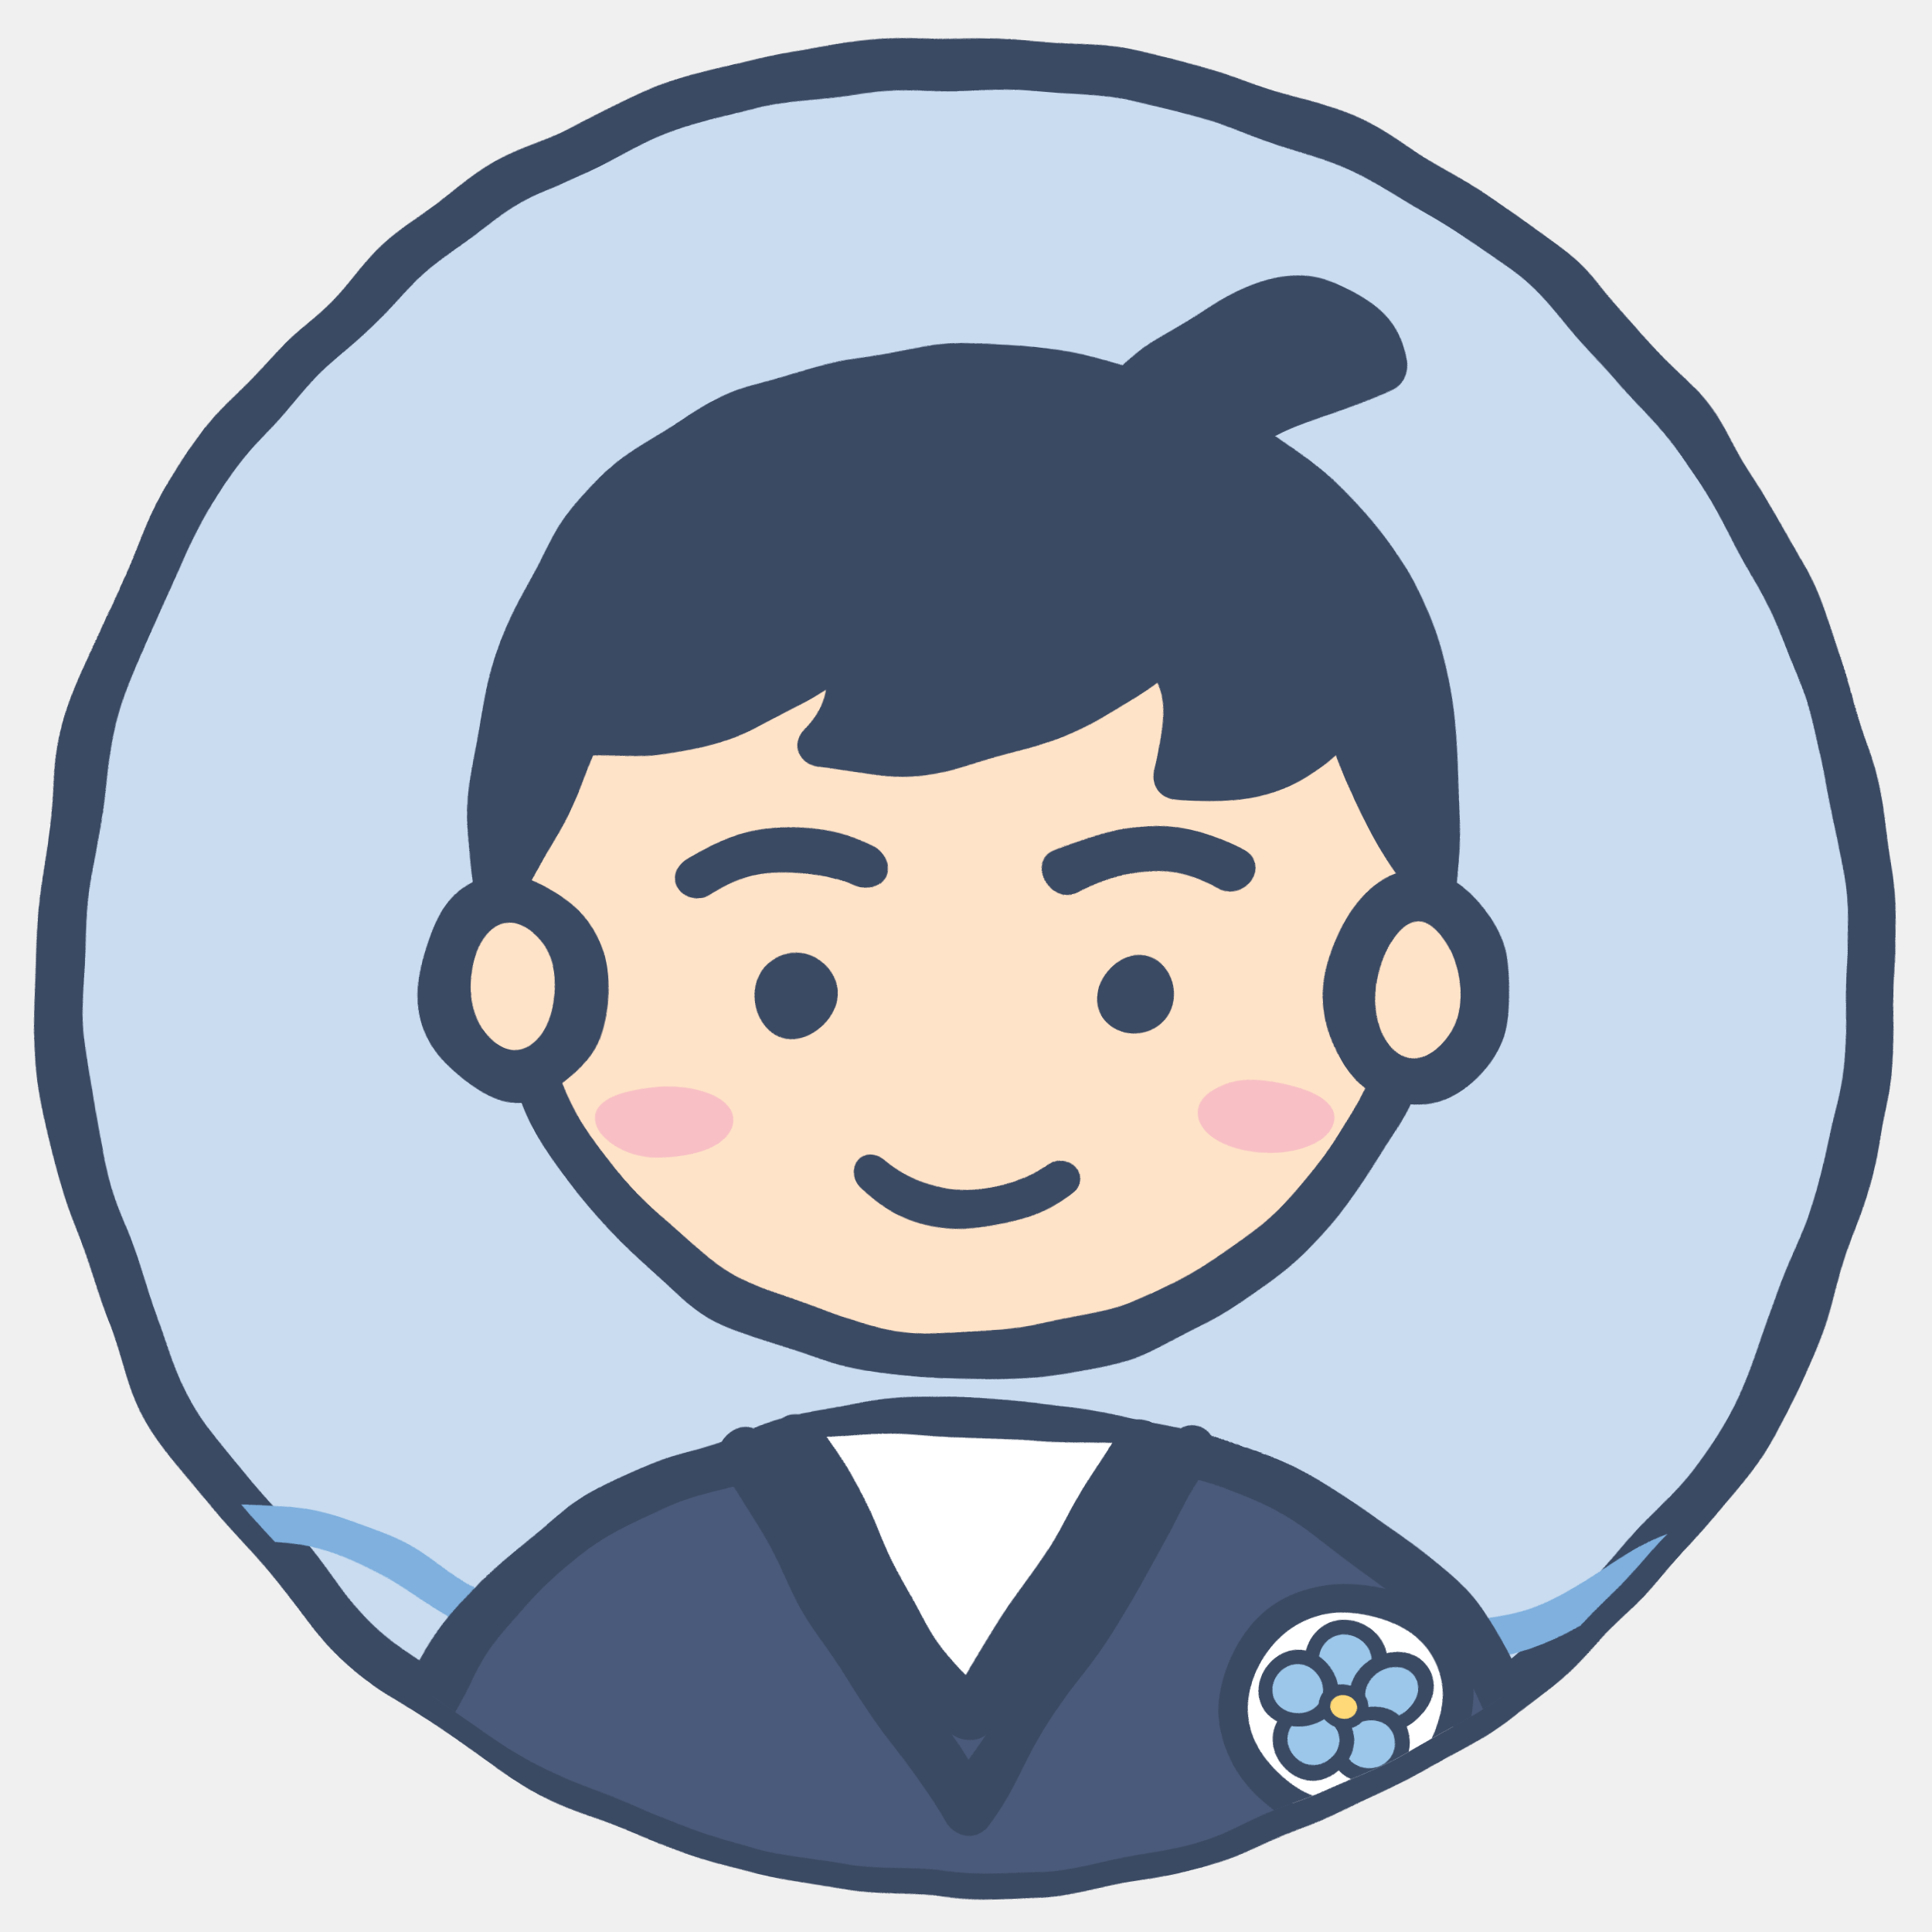
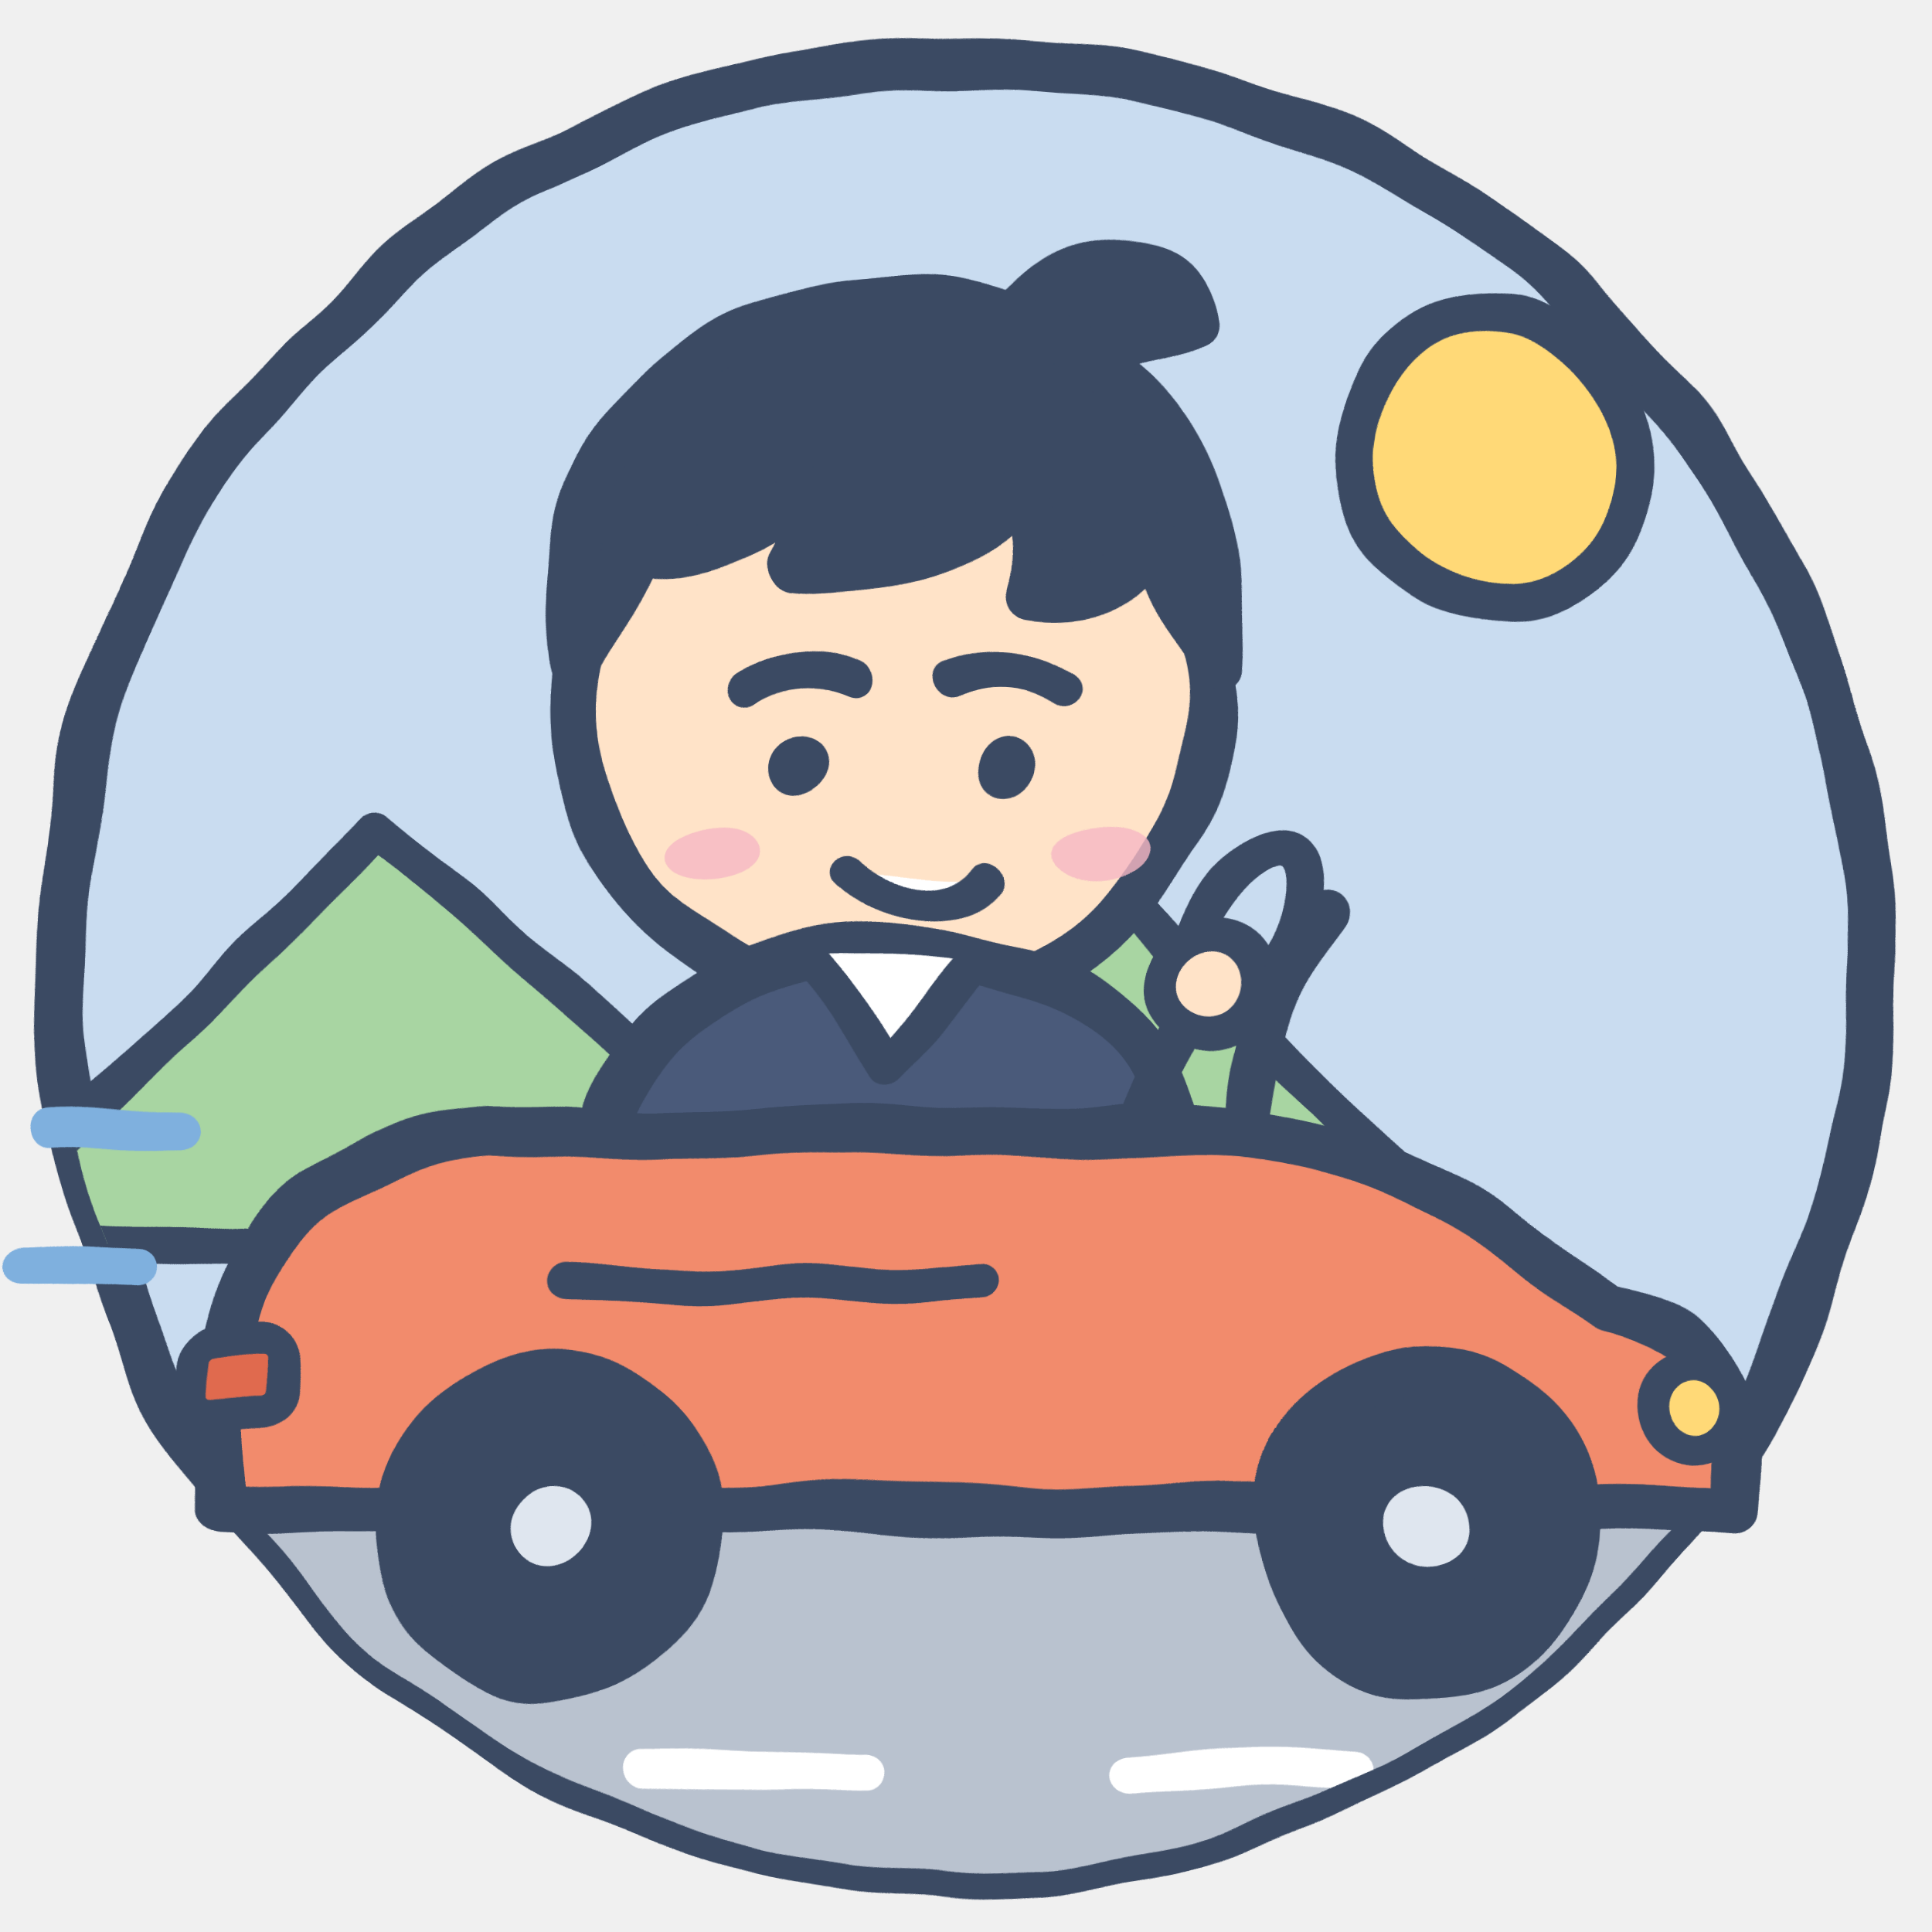
<svg xmlns="http://www.w3.org/2000/svg" viewBox="0 0 512 512" width="512" height="512">
  <defs>
    <filter id="cr" x="-10%" y="-10%" width="120%" height="120%">
      <feTurbulence type="fractalNoise" baseFrequency="0.02" numOctaves="2" seed="5" result="n" />
      <feDisplacementMap in="SourceGraphic" in2="n" scale="7" xChannelSelector="R" yChannelSelector="G" />
    </filter>
    <clipPath id="bg">
      <circle cx="256" cy="256" r="240" />
    </clipPath>
  </defs>
  <g filter="url(#cr)" stroke="#3b4a63" stroke-width="13" stroke-linecap="round" stroke-linejoin="round">
    <circle cx="256" cy="256" r="240" fill="#c9dcf0" />
    <g clip-path="url(#bg)">
-       <path d="M10 420c40-22 70-22 105 0s70 22 105 0 70-22 105 0 70 22 105 0 60-20 90 0" fill="none" stroke="#7fb0de" stroke-width="10" />
-       <path d="M96 520c4-92 64-142 160-142s156 50 160 142z" fill="#4a5a7a" />
-       <path d="M210 382l46 74 46-74" fill="#fff" />
-       <path d="M196 384l60 96 60-96" fill="none" />
-       <circle cx="356" cy="452" r="30" fill="#fff" stroke-width="8" />
-       <g fill="#9cc7ea" stroke-width="4">
-         <circle cx="356.0" cy="439.0" r="9" />
-         <circle cx="368.4" cy="448.0" r="9" />
-         <circle cx="363.6" cy="462.5" r="9" />
-         <circle cx="348.4" cy="462.5" r="9" />
-         <circle cx="343.6" cy="448.0" r="9" />
-       </g>
-       <circle cx="356" cy="452" r="5" fill="#ffd977" stroke-width="3" />
+       <circle cx="396" cy="122" r="38" fill="#ffd977" stroke-width="10" />
+       <path d="M-10 330l110-110 70 60 80-90 140 140z" fill="#a8d5a2" stroke-width="10" />
+       <rect x="-10" y="400" width="532" height="140" fill="#b9c2cf" stroke-width="10" />
+       <path d="M40 470h60M170 470h60M300 470h60M430 470h60" stroke="#fff" stroke-width="10" />
    </g>
-     <ellipse cx="256" cy="246" rx="122" ry="114" fill="#ffe3c8" />
-     <ellipse cx="136" cy="262" rx="18" ry="24" fill="#ffe3c8" />
-     <ellipse cx="376" cy="262" rx="18" ry="24" fill="#ffe3c8" />
-     <path d="M300 104c30-34 62-30 66-6-10 4-24 6-36 14" fill="#3b4a63" />
-     <path d="M132 236c-10-80 44-138 124-138s136 56 124 138c-10-14-18-30-22-48-12 14-30 20-46 18 4-14 2-26-6-36-18 22-52 32-88 28 6-8 8-18 6-28-22 18-46 26-70 24-8 14-14 28-22 42z" fill="#3b4a63" />
-     <path d="M186 232c14-8 30-8 44-2M282 230c14-6 30-6 44 2" stroke-width="12" />
-     <circle cx="210" cy="264" r="11" fill="#3b4a63" stroke="none" />
-     <circle cx="302" cy="264" r="11" fill="#3b4a63" stroke="none" />
-     <path d="M232 312c14 12 34 12 48 0" fill="none" stroke-width="10" />
-     <ellipse cx="176" cy="296" rx="18" ry="10" fill="#f6b8c4" stroke="none" opacity=".8" />
-     <ellipse cx="336" cy="296" rx="18" ry="10" fill="#f6b8c4" stroke="none" opacity=".8" />
+     <ellipse cx="236" cy="188" rx="84" ry="78" fill="#ffe3c8" />
+     <path d="M268 86c22-24 46-20 48-2-8 4-18 6-26 10" fill="#3b4a63" />
+     <path d="M152 176c-8-56 32-96 86-96s92 40 84 96c-8-10-12-20-16-32-8 10-20 14-32 12 2-10 2-18-4-26-12 16-36 22-60 20 4-6 6-12 4-20-14 12-30 18-46 16-6 10-10 20-16 30z" fill="#3b4a63" />
+     <path d="M196 182c10-6 20-6 30-2M252 180c10-4 20-4 30 2" stroke-width="10" />
+     <circle cx="212" cy="204" r="8" fill="#3b4a63" stroke="none" />
+     <circle cx="268" cy="204" r="8" fill="#3b4a63" stroke="none" />
+     <path d="M226 232c10 10 26 10 36 0" fill="#fff" stroke-width="9" />
+     <ellipse cx="190" cy="226" rx="13" ry="7" fill="#f6b8c4" stroke="none" opacity=".8" />
+     <ellipse cx="292" cy="226" rx="13" ry="7" fill="#f6b8c4" stroke="none" opacity=".8" />
+     <path d="M160 300c6-34 36-48 76-48s70 14 76 48z" fill="#4a5a7a" />
+     <path d="M214 254l22 30 22-30" fill="#fff" stroke-width="9" />
+     <path d="M300 300l26-46" stroke-width="11" />
+     <ellipse cx="330" cy="250" rx="12" ry="26" transform="rotate(25 330 250)" fill="none" stroke-width="10" />
+     <circle cx="322" cy="262" r="13" fill="#ffe3c8" stroke-width="9" />
+     <path d="M58 380c0-50 22-74 70-80h190c40 0 76 22 108 46 22 4 34 18 34 40v14H58z" fill="#f28b6c" />
+     <path d="M330 300c4-24 10-42 22-58" stroke-width="11" />
+     <path d="M150 340h110" stroke-width="9" />
+     <circle cx="448" cy="372" r="11" fill="#ffd977" stroke-width="8" />
+     <rect x="52" y="356" width="22" height="18" rx="5" fill="#e06a4e" stroke-width="8" />
+     <circle cx="146" cy="404" r="40" fill="#3b4a63" />
+     <circle cx="146" cy="404" r="15" fill="#dfe6ef" stroke-width="8" />
+     <circle cx="378" cy="404" r="40" fill="#3b4a63" />
+     <circle cx="378" cy="404" r="15" fill="#dfe6ef" stroke-width="8" />
+     <path d="M14 300h34M6 336h30" stroke="#7fb0de" stroke-width="10" />
  </g>
</svg>
